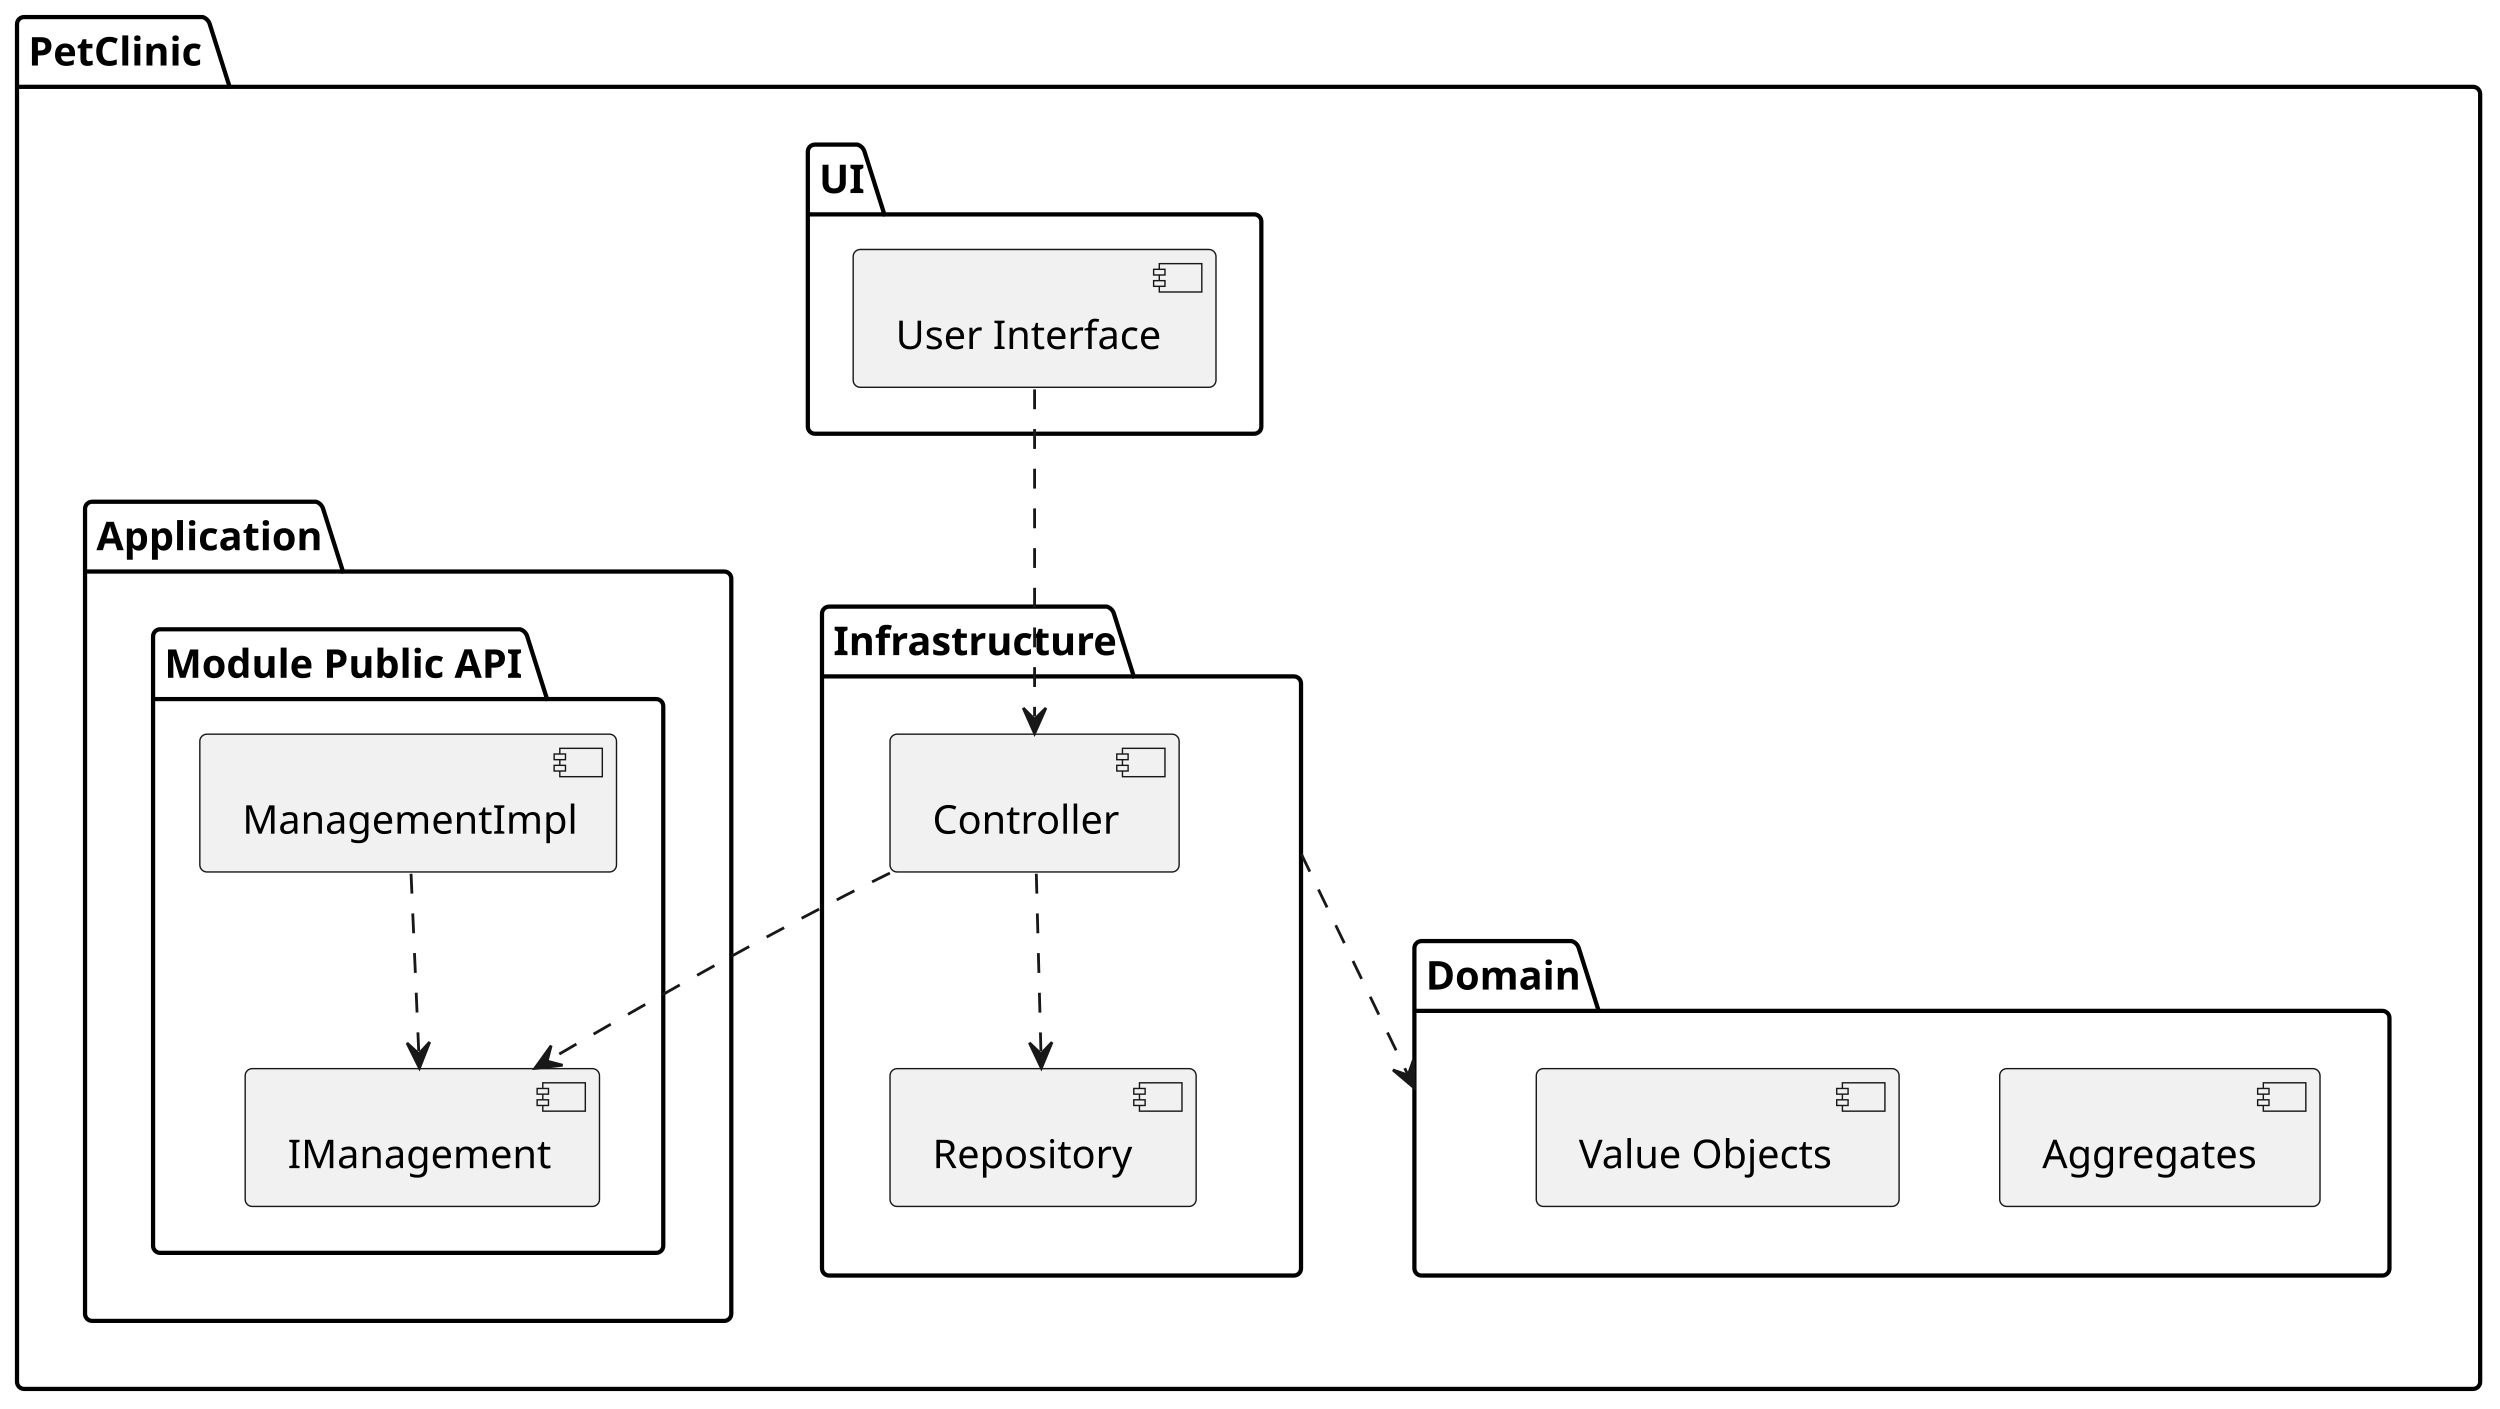
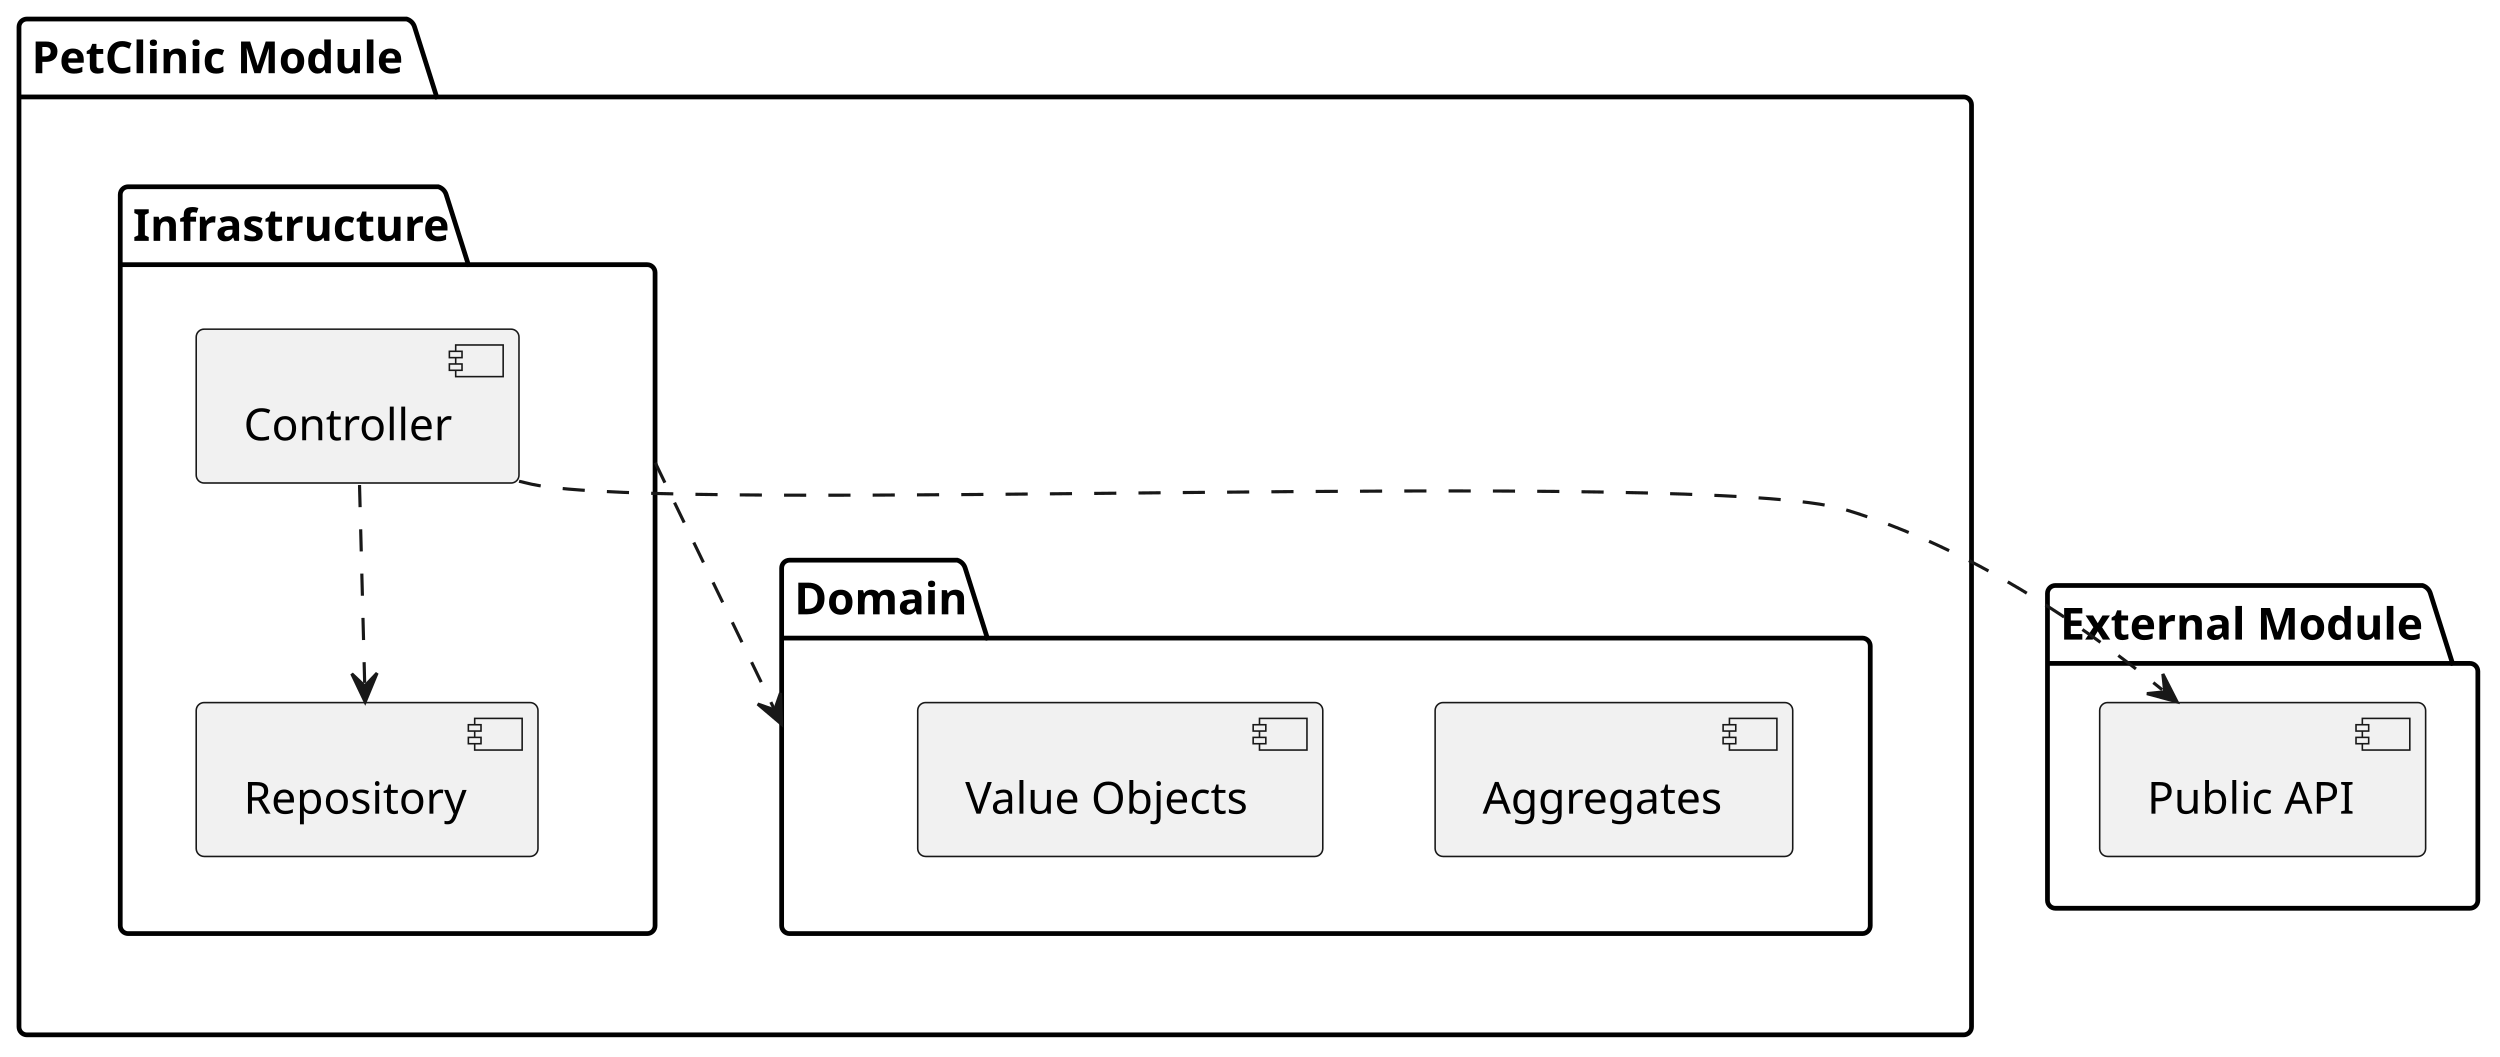
- <svg xmlns="http://www.w3.org/2000/svg" contentStyleType="text/css" height="497px" preserveAspectRatio="none" style="width:882px;height:497px;background:#FFFFFF;" version="1.1" viewBox="0 0 882 497" width="882px" zoomAndPan="magnify">
+ <svg xmlns="http://www.w3.org/2000/svg" contentStyleType="text/css" height="334px" preserveAspectRatio="none" style="width:790px;height:334px;background:#FFFFFF;" version="1.1" viewBox="0 0 790 334" width="790px" zoomAndPan="magnify">
  <defs />
  <g>
-     <g id="cluster_PetClinic">
-       <path d="M8.5,6.014 L71.5,6.014 A3.75,3.75 0 0 1 74,8.514 L81,30.635 L872.5,30.635 A2.5,2.5 0 0 1 875,33.135 L875,487.514 A2.5,2.5 0 0 1 872.5,490.014 L8.5,490.014 A2.5,2.5 0 0 1 6,487.514 L6,8.514 A2.5,2.5 0 0 1 8.5,6.014 " fill="none" style="stroke:#000000;stroke-width:1.5;" />
-       <line style="stroke:#000000;stroke-width:1.5;" x1="6" x2="81" y1="30.635" y2="30.635" />
-       <text fill="#000000" font-family="sans-serif" font-size="14" font-weight="bold" lengthAdjust="spacing" textLength="62" x="10" y="23.121">PetClinic</text>
-     </g>
-     <g id="cluster_UI">
-       <path d="M287.5,51.014 L302.5,51.014 A3.75,3.75 0 0 1 305,53.514 L312,75.635 L442.5,75.635 A2.5,2.5 0 0 1 445,78.135 L445,150.514 A2.5,2.5 0 0 1 442.5,153.014 L287.5,153.014 A2.5,2.5 0 0 1 285,150.514 L285,53.514 A2.5,2.5 0 0 1 287.5,51.014 " fill="none" style="stroke:#000000;stroke-width:1.5;" />
-       <line style="stroke:#000000;stroke-width:1.5;" x1="285" x2="312" y1="75.635" y2="75.635" />
-       <text fill="#000000" font-family="sans-serif" font-size="14" font-weight="bold" lengthAdjust="spacing" textLength="14" x="289" y="68.121">UI</text>
+     <g id="cluster_PetClinic Module">
+       <path d="M8.5,6.014 L128.5,6.014 A3.75,3.75 0 0 1 131,8.514 L138,30.635 L620.5,30.635 A2.5,2.5 0 0 1 623,33.135 L623,324.514 A2.5,2.5 0 0 1 620.5,327.014 L8.5,327.014 A2.5,2.5 0 0 1 6,324.514 L6,8.514 A2.5,2.5 0 0 1 8.5,6.014 " fill="none" style="stroke:#000000;stroke-width:1.5;" />
+       <line style="stroke:#000000;stroke-width:1.5;" x1="6" x2="138" y1="30.635" y2="30.635" />
+       <text fill="#000000" font-family="sans-serif" font-size="14" font-weight="bold" lengthAdjust="spacing" textLength="119" x="10" y="23.121">PetClinic Module</text>
    </g>
    <g id="cluster_Infrastructure">
-       <path d="M292.5,214.014 L390.5,214.014 A3.75,3.75 0 0 1 393,216.514 L400,238.635 L456.5,238.635 A2.5,2.5 0 0 1 459,241.135 L459,447.514 A2.5,2.5 0 0 1 456.5,450.014 L292.5,450.014 A2.5,2.5 0 0 1 290,447.514 L290,216.514 A2.5,2.5 0 0 1 292.5,214.014 " fill="none" style="stroke:#000000;stroke-width:1.5;" />
-       <line style="stroke:#000000;stroke-width:1.5;" x1="290" x2="400" y1="238.635" y2="238.635" />
-       <text fill="#000000" font-family="sans-serif" font-size="14" font-weight="bold" lengthAdjust="spacing" textLength="97" x="294" y="231.121">Infrastructure</text>
+       <path d="M40.5,59.014 L138.5,59.014 A3.75,3.75 0 0 1 141,61.514 L148,83.635 L204.5,83.635 A2.5,2.5 0 0 1 207,86.135 L207,292.514 A2.5,2.5 0 0 1 204.5,295.014 L40.5,295.014 A2.5,2.5 0 0 1 38,292.514 L38,61.514 A2.5,2.5 0 0 1 40.5,59.014 " fill="none" style="stroke:#000000;stroke-width:1.5;" />
+       <line style="stroke:#000000;stroke-width:1.5;" x1="38" x2="148" y1="83.635" y2="83.635" />
+       <text fill="#000000" font-family="sans-serif" font-size="14" font-weight="bold" lengthAdjust="spacing" textLength="97" x="42" y="76.121">Infrastructure</text>
    </g>
    <g id="cluster_Domain">
-       <path d="M501.5,332.014 L554.5,332.014 A3.75,3.75 0 0 1 557,334.514 L564,356.635 L840.5,356.635 A2.5,2.5 0 0 1 843,359.135 L843,447.514 A2.5,2.5 0 0 1 840.5,450.014 L501.5,450.014 A2.5,2.5 0 0 1 499,447.514 L499,334.514 A2.5,2.5 0 0 1 501.5,332.014 " fill="none" style="stroke:#000000;stroke-width:1.5;" />
-       <line style="stroke:#000000;stroke-width:1.5;" x1="499" x2="564" y1="356.635" y2="356.635" />
-       <text fill="#000000" font-family="sans-serif" font-size="14" font-weight="bold" lengthAdjust="spacing" textLength="52" x="503" y="349.121">Domain</text>
+       <path d="M249.5,177.014 L302.5,177.014 A3.75,3.75 0 0 1 305,179.514 L312,201.635 L588.5,201.635 A2.5,2.5 0 0 1 591,204.135 L591,292.514 A2.5,2.5 0 0 1 588.5,295.014 L249.5,295.014 A2.5,2.5 0 0 1 247,292.514 L247,179.514 A2.5,2.5 0 0 1 249.5,177.014 " fill="none" style="stroke:#000000;stroke-width:1.5;" />
+       <line style="stroke:#000000;stroke-width:1.5;" x1="247" x2="312" y1="201.635" y2="201.635" />
+       <text fill="#000000" font-family="sans-serif" font-size="14" font-weight="bold" lengthAdjust="spacing" textLength="52" x="251" y="194.121">Domain</text>
    </g>
-     <g id="cluster_Application">
-       <path d="M32.5,177.014 L111.5,177.014 A3.75,3.75 0 0 1 114,179.514 L121,201.635 L255.5,201.635 A2.5,2.5 0 0 1 258,204.135 L258,463.514 A2.5,2.5 0 0 1 255.5,466.014 L32.5,466.014 A2.5,2.5 0 0 1 30,463.514 L30,179.514 A2.5,2.5 0 0 1 32.5,177.014 " fill="none" style="stroke:#000000;stroke-width:1.5;" />
-       <line style="stroke:#000000;stroke-width:1.5;" x1="30" x2="121" y1="201.635" y2="201.635" />
-       <text fill="#000000" font-family="sans-serif" font-size="14" font-weight="bold" lengthAdjust="spacing" textLength="78" x="34" y="194.121">Application</text>
-     </g>
-     <g id="cluster_Module Public API">
-       <path d="M56.5,222.014 L183.5,222.014 A3.75,3.75 0 0 1 186,224.514 L193,246.635 L231.5,246.635 A2.5,2.5 0 0 1 234,249.135 L234,439.514 A2.5,2.5 0 0 1 231.5,442.014 L56.5,442.014 A2.5,2.5 0 0 1 54,439.514 L54,224.514 A2.5,2.5 0 0 1 56.5,222.014 " fill="none" style="stroke:#000000;stroke-width:1.5;" />
-       <line style="stroke:#000000;stroke-width:1.5;" x1="54" x2="193" y1="246.635" y2="246.635" />
-       <text fill="#000000" font-family="sans-serif" font-size="14" font-weight="bold" lengthAdjust="spacing" textLength="126" x="58" y="239.121">Module Public API</text>
-     </g>
-     <g id="elem_User Interface">
-       <rect fill="#F1F1F1" height="48.621" rx="2.5" ry="2.5" style="stroke:#181818;stroke-width:0.5;" width="128" x="301" y="88.014" />
-       <rect fill="#F1F1F1" height="10" style="stroke:#181818;stroke-width:0.5;" width="15" x="409" y="93.014" />
-       <rect fill="#F1F1F1" height="2" style="stroke:#181818;stroke-width:0.5;" width="4" x="407" y="95.014" />
-       <rect fill="#F1F1F1" height="2" style="stroke:#181818;stroke-width:0.5;" width="4" x="407" y="99.014" />
-       <text fill="#000000" font-family="sans-serif" font-size="14" lengthAdjust="spacing" textLength="88" x="316" y="123.121">User Interface</text>
+     <g id="cluster_External Module">
+       <path d="M649.5,185.014 L765.5,185.014 A3.75,3.75 0 0 1 768,187.514 L775,209.635 L780.5,209.635 A2.5,2.5 0 0 1 783,212.135 L783,284.514 A2.5,2.5 0 0 1 780.5,287.014 L649.5,287.014 A2.5,2.5 0 0 1 647,284.514 L647,187.514 A2.5,2.5 0 0 1 649.5,185.014 " fill="none" style="stroke:#000000;stroke-width:1.5;" />
+       <line style="stroke:#000000;stroke-width:1.5;" x1="647" x2="775" y1="209.635" y2="209.635" />
+       <text fill="#000000" font-family="sans-serif" font-size="14" font-weight="bold" lengthAdjust="spacing" textLength="115" x="651" y="202.121">External Module</text>
    </g>
    <g id="elem_Controller">
-       <rect fill="#F1F1F1" height="48.621" rx="2.5" ry="2.5" style="stroke:#181818;stroke-width:0.5;" width="102" x="314" y="259.014" />
-       <rect fill="#F1F1F1" height="10" style="stroke:#181818;stroke-width:0.5;" width="15" x="396" y="264.014" />
-       <rect fill="#F1F1F1" height="2" style="stroke:#181818;stroke-width:0.5;" width="4" x="394" y="266.014" />
-       <rect fill="#F1F1F1" height="2" style="stroke:#181818;stroke-width:0.5;" width="4" x="394" y="270.014" />
-       <text fill="#000000" font-family="sans-serif" font-size="14" lengthAdjust="spacing" textLength="62" x="329" y="294.121">Controller</text>
+       <rect fill="#F1F1F1" height="48.621" rx="2.5" ry="2.5" style="stroke:#181818;stroke-width:0.5;" width="102" x="62" y="104.014" />
+       <rect fill="#F1F1F1" height="10" style="stroke:#181818;stroke-width:0.5;" width="15" x="144" y="109.014" />
+       <rect fill="#F1F1F1" height="2" style="stroke:#181818;stroke-width:0.5;" width="4" x="142" y="111.014" />
+       <rect fill="#F1F1F1" height="2" style="stroke:#181818;stroke-width:0.5;" width="4" x="142" y="115.014" />
+       <text fill="#000000" font-family="sans-serif" font-size="14" lengthAdjust="spacing" textLength="62" x="77" y="139.121">Controller</text>
    </g>
    <g id="elem_Repository">
-       <rect fill="#F1F1F1" height="48.621" rx="2.5" ry="2.5" style="stroke:#181818;stroke-width:0.5;" width="108" x="314" y="377.014" />
-       <rect fill="#F1F1F1" height="10" style="stroke:#181818;stroke-width:0.5;" width="15" x="402" y="382.014" />
-       <rect fill="#F1F1F1" height="2" style="stroke:#181818;stroke-width:0.5;" width="4" x="400" y="384.014" />
-       <rect fill="#F1F1F1" height="2" style="stroke:#181818;stroke-width:0.5;" width="4" x="400" y="388.014" />
-       <text fill="#000000" font-family="sans-serif" font-size="14" lengthAdjust="spacing" textLength="68" x="329" y="412.121">Repository</text>
+       <rect fill="#F1F1F1" height="48.621" rx="2.5" ry="2.5" style="stroke:#181818;stroke-width:0.5;" width="108" x="62" y="222.014" />
+       <rect fill="#F1F1F1" height="10" style="stroke:#181818;stroke-width:0.5;" width="15" x="150" y="227.014" />
+       <rect fill="#F1F1F1" height="2" style="stroke:#181818;stroke-width:0.5;" width="4" x="148" y="229.014" />
+       <rect fill="#F1F1F1" height="2" style="stroke:#181818;stroke-width:0.5;" width="4" x="148" y="233.014" />
+       <text fill="#000000" font-family="sans-serif" font-size="14" lengthAdjust="spacing" textLength="68" x="77" y="257.121">Repository</text>
    </g>
    <g id="elem_Aggregates">
-       <rect fill="#F1F1F1" height="48.621" rx="2.5" ry="2.5" style="stroke:#181818;stroke-width:0.5;" width="113" x="705.5" y="377.014" />
-       <rect fill="#F1F1F1" height="10" style="stroke:#181818;stroke-width:0.5;" width="15" x="798.5" y="382.014" />
-       <rect fill="#F1F1F1" height="2" style="stroke:#181818;stroke-width:0.5;" width="4" x="796.5" y="384.014" />
-       <rect fill="#F1F1F1" height="2" style="stroke:#181818;stroke-width:0.5;" width="4" x="796.5" y="388.014" />
-       <text fill="#000000" font-family="sans-serif" font-size="14" lengthAdjust="spacing" textLength="73" x="720.5" y="412.121">Aggregates</text>
+       <rect fill="#F1F1F1" height="48.621" rx="2.5" ry="2.5" style="stroke:#181818;stroke-width:0.5;" width="113" x="453.5" y="222.014" />
+       <rect fill="#F1F1F1" height="10" style="stroke:#181818;stroke-width:0.5;" width="15" x="546.5" y="227.014" />
+       <rect fill="#F1F1F1" height="2" style="stroke:#181818;stroke-width:0.5;" width="4" x="544.5" y="229.014" />
+       <rect fill="#F1F1F1" height="2" style="stroke:#181818;stroke-width:0.5;" width="4" x="544.5" y="233.014" />
+       <text fill="#000000" font-family="sans-serif" font-size="14" lengthAdjust="spacing" textLength="73" x="468.5" y="257.121">Aggregates</text>
    </g>
    <g id="elem_Value Objects">
-       <rect fill="#F1F1F1" height="48.621" rx="2.5" ry="2.5" style="stroke:#181818;stroke-width:0.5;" width="128" x="542" y="377.014" />
-       <rect fill="#F1F1F1" height="10" style="stroke:#181818;stroke-width:0.5;" width="15" x="650" y="382.014" />
-       <rect fill="#F1F1F1" height="2" style="stroke:#181818;stroke-width:0.5;" width="4" x="648" y="384.014" />
-       <rect fill="#F1F1F1" height="2" style="stroke:#181818;stroke-width:0.5;" width="4" x="648" y="388.014" />
-       <text fill="#000000" font-family="sans-serif" font-size="14" lengthAdjust="spacing" textLength="88" x="557" y="412.121">Value Objects</text>
+       <rect fill="#F1F1F1" height="48.621" rx="2.5" ry="2.5" style="stroke:#181818;stroke-width:0.5;" width="128" x="290" y="222.014" />
+       <rect fill="#F1F1F1" height="10" style="stroke:#181818;stroke-width:0.5;" width="15" x="398" y="227.014" />
+       <rect fill="#F1F1F1" height="2" style="stroke:#181818;stroke-width:0.5;" width="4" x="396" y="229.014" />
+       <rect fill="#F1F1F1" height="2" style="stroke:#181818;stroke-width:0.5;" width="4" x="396" y="233.014" />
+       <text fill="#000000" font-family="sans-serif" font-size="14" lengthAdjust="spacing" textLength="88" x="305" y="257.121">Value Objects</text>
    </g>
-     <g id="elem_IManagement">
-       <rect fill="#F1F1F1" height="48.621" rx="2.5" ry="2.5" style="stroke:#181818;stroke-width:0.5;" width="125" x="86.5" y="377.014" />
-       <rect fill="#F1F1F1" height="10" style="stroke:#181818;stroke-width:0.5;" width="15" x="191.5" y="382.014" />
-       <rect fill="#F1F1F1" height="2" style="stroke:#181818;stroke-width:0.5;" width="4" x="189.5" y="384.014" />
-       <rect fill="#F1F1F1" height="2" style="stroke:#181818;stroke-width:0.5;" width="4" x="189.5" y="388.014" />
-       <text fill="#000000" font-family="sans-serif" font-size="14" lengthAdjust="spacing" textLength="85" x="101.5" y="412.121">IManagement</text>
-     </g>
-     <g id="elem_ManagementImpl">
-       <rect fill="#F1F1F1" height="48.621" rx="2.5" ry="2.5" style="stroke:#181818;stroke-width:0.5;" width="147" x="70.5" y="259.014" />
-       <rect fill="#F1F1F1" height="10" style="stroke:#181818;stroke-width:0.5;" width="15" x="197.5" y="264.014" />
-       <rect fill="#F1F1F1" height="2" style="stroke:#181818;stroke-width:0.5;" width="4" x="195.5" y="266.014" />
-       <rect fill="#F1F1F1" height="2" style="stroke:#181818;stroke-width:0.5;" width="4" x="195.5" y="270.014" />
-       <text fill="#000000" font-family="sans-serif" font-size="14" lengthAdjust="spacing" textLength="107" x="85.5" y="294.121">ManagementImpl</text>
-     </g>
-     <g id="link_User Interface_Controller">
-       <path d="M365,137.374 C365,169.574 365,220.634 365,252.784 " fill="none" id="User Interface-to-Controller" style="stroke:#181818;stroke-width:1.0;stroke-dasharray:7.0,7.0;" />
-       <polygon fill="#181818" points="365,258.784,369,249.784,365,253.784,361,249.784,365,258.784" style="stroke:#181818;stroke-width:1.0;" />
+     <g id="elem_Public API">
+       <rect fill="#F1F1F1" height="48.621" rx="2.5" ry="2.5" style="stroke:#181818;stroke-width:0.5;" width="103" x="663.5" y="222.014" />
+       <rect fill="#F1F1F1" height="10" style="stroke:#181818;stroke-width:0.5;" width="15" x="746.5" y="227.014" />
+       <rect fill="#F1F1F1" height="2" style="stroke:#181818;stroke-width:0.5;" width="4" x="744.5" y="229.014" />
+       <rect fill="#F1F1F1" height="2" style="stroke:#181818;stroke-width:0.5;" width="4" x="744.5" y="233.014" />
+       <text fill="#000000" font-family="sans-serif" font-size="14" lengthAdjust="spacing" textLength="63" x="678.5" y="257.121">Public API</text>
    </g>
    <g id="link_Controller_Repository">
-       <path d="M365.61,308.264 C366.13,328.284 366.714,350.786 367.234,370.796 " fill="none" id="Controller-to-Repository" style="stroke:#181818;stroke-width:1.0;stroke-dasharray:7.0,7.0;" />
-       <polygon fill="#181818" points="367.39,376.794,371.155,367.693,367.26,371.795,363.158,367.901,367.39,376.794" style="stroke:#181818;stroke-width:1.0;" />
+       <path d="M113.61,153.264 C114.13,173.284 114.714,195.786 115.234,215.796 " fill="none" id="Controller-to-Repository" style="stroke:#181818;stroke-width:1.0;stroke-dasharray:7.0,7.0;" />
+       <polygon fill="#181818" points="115.39,221.794,119.155,212.693,115.26,216.795,111.157,212.901,115.39,221.794" style="stroke:#181818;stroke-width:1.0;" />
    </g>
    <g id="link_Infrastructure_Domain">
-       <path d="M459.064,301.215 C459.141,301.375 459.219,301.535 459.297,301.697 C459.608,302.342 459.927,303.002 460.251,303.674 C465.444,314.43 472.228,328.482 479.011,342.532 C485.794,356.583 492.577,370.632 497.765,381.382 C498.09,382.053 498.408,382.712 498.719,383.358 C498.797,383.519 496.266,378.276 496.343,378.436 " fill="none" id="Infrastructure-to-Domain" style="stroke:#181818;stroke-width:1.0;stroke-dasharray:7.0,7.0;" />
-       <polygon fill="#181818" points="498.952,383.839,498.642,373.995,496.778,379.336,491.437,377.473,498.952,383.839" style="stroke:#181818;stroke-width:1.0;" />
+       <path d="M207.064,146.215 C207.141,146.375 207.219,146.535 207.297,146.697 C207.608,147.342 207.927,148.002 208.251,148.674 C213.444,159.43 220.228,173.482 227.011,187.532 C233.794,201.583 240.577,215.632 245.766,226.382 C246.09,227.054 246.408,227.712 246.719,228.358 C246.797,228.519 244.266,223.276 244.343,223.436 " fill="none" id="Infrastructure-to-Domain" style="stroke:#181818;stroke-width:1.0;stroke-dasharray:7.0,7.0;" />
+       <polygon fill="#181818" points="246.952,228.839,246.642,218.995,244.778,224.336,239.437,222.473,246.952,228.839" style="stroke:#181818;stroke-width:1.0;" />
    </g>
-     <g id="link_Controller_IManagement">
-       <path d="M313.95,308.014 C308.54,310.654 303.14,313.354 298,316.014 C260.37,335.494 223.637,356.441 193.877,373.871 " fill="none" id="Controller-to-IManagement" style="stroke:#181818;stroke-width:1.0;stroke-dasharray:7.0,7.0;" />
-       <polygon fill="#181818" points="188.7,376.904,198.488,375.807,193.014,374.377,194.445,368.904,188.7,376.904" style="stroke:#181818;stroke-width:1.0;" />
-     </g>
-     <g id="link_ManagementImpl_IManagement">
-       <path d="M145.02,308.264 C145.89,328.284 146.862,350.789 147.722,370.799 " fill="none" id="ManagementImpl-to-IManagement" style="stroke:#181818;stroke-width:1.0;stroke-dasharray:7.0,7.0;" />
-       <polygon fill="#181818" points="147.98,376.794,151.59,367.63,147.765,371.798,143.597,367.974,147.98,376.794" style="stroke:#181818;stroke-width:1.0;" />
+     <g id="link_Controller_Public API">
+       <path d="M164.02,152.074 C165.35,152.414 166.68,152.734 168,153.014 C213.09,162.694 538.86,147.634 583,161.014 C623.1,173.174 658.062,197.502 683.272,217.972 " fill="none" id="Controller-to-Public API" style="stroke:#181818;stroke-width:1.0;stroke-dasharray:7.0,7.0;" />
+       <polygon fill="#181818" points="687.93,221.754,683.465,212.975,684.048,218.602,678.422,219.186,687.93,221.754" style="stroke:#181818;stroke-width:1.0;" />
    </g>
  </g>
</svg>
